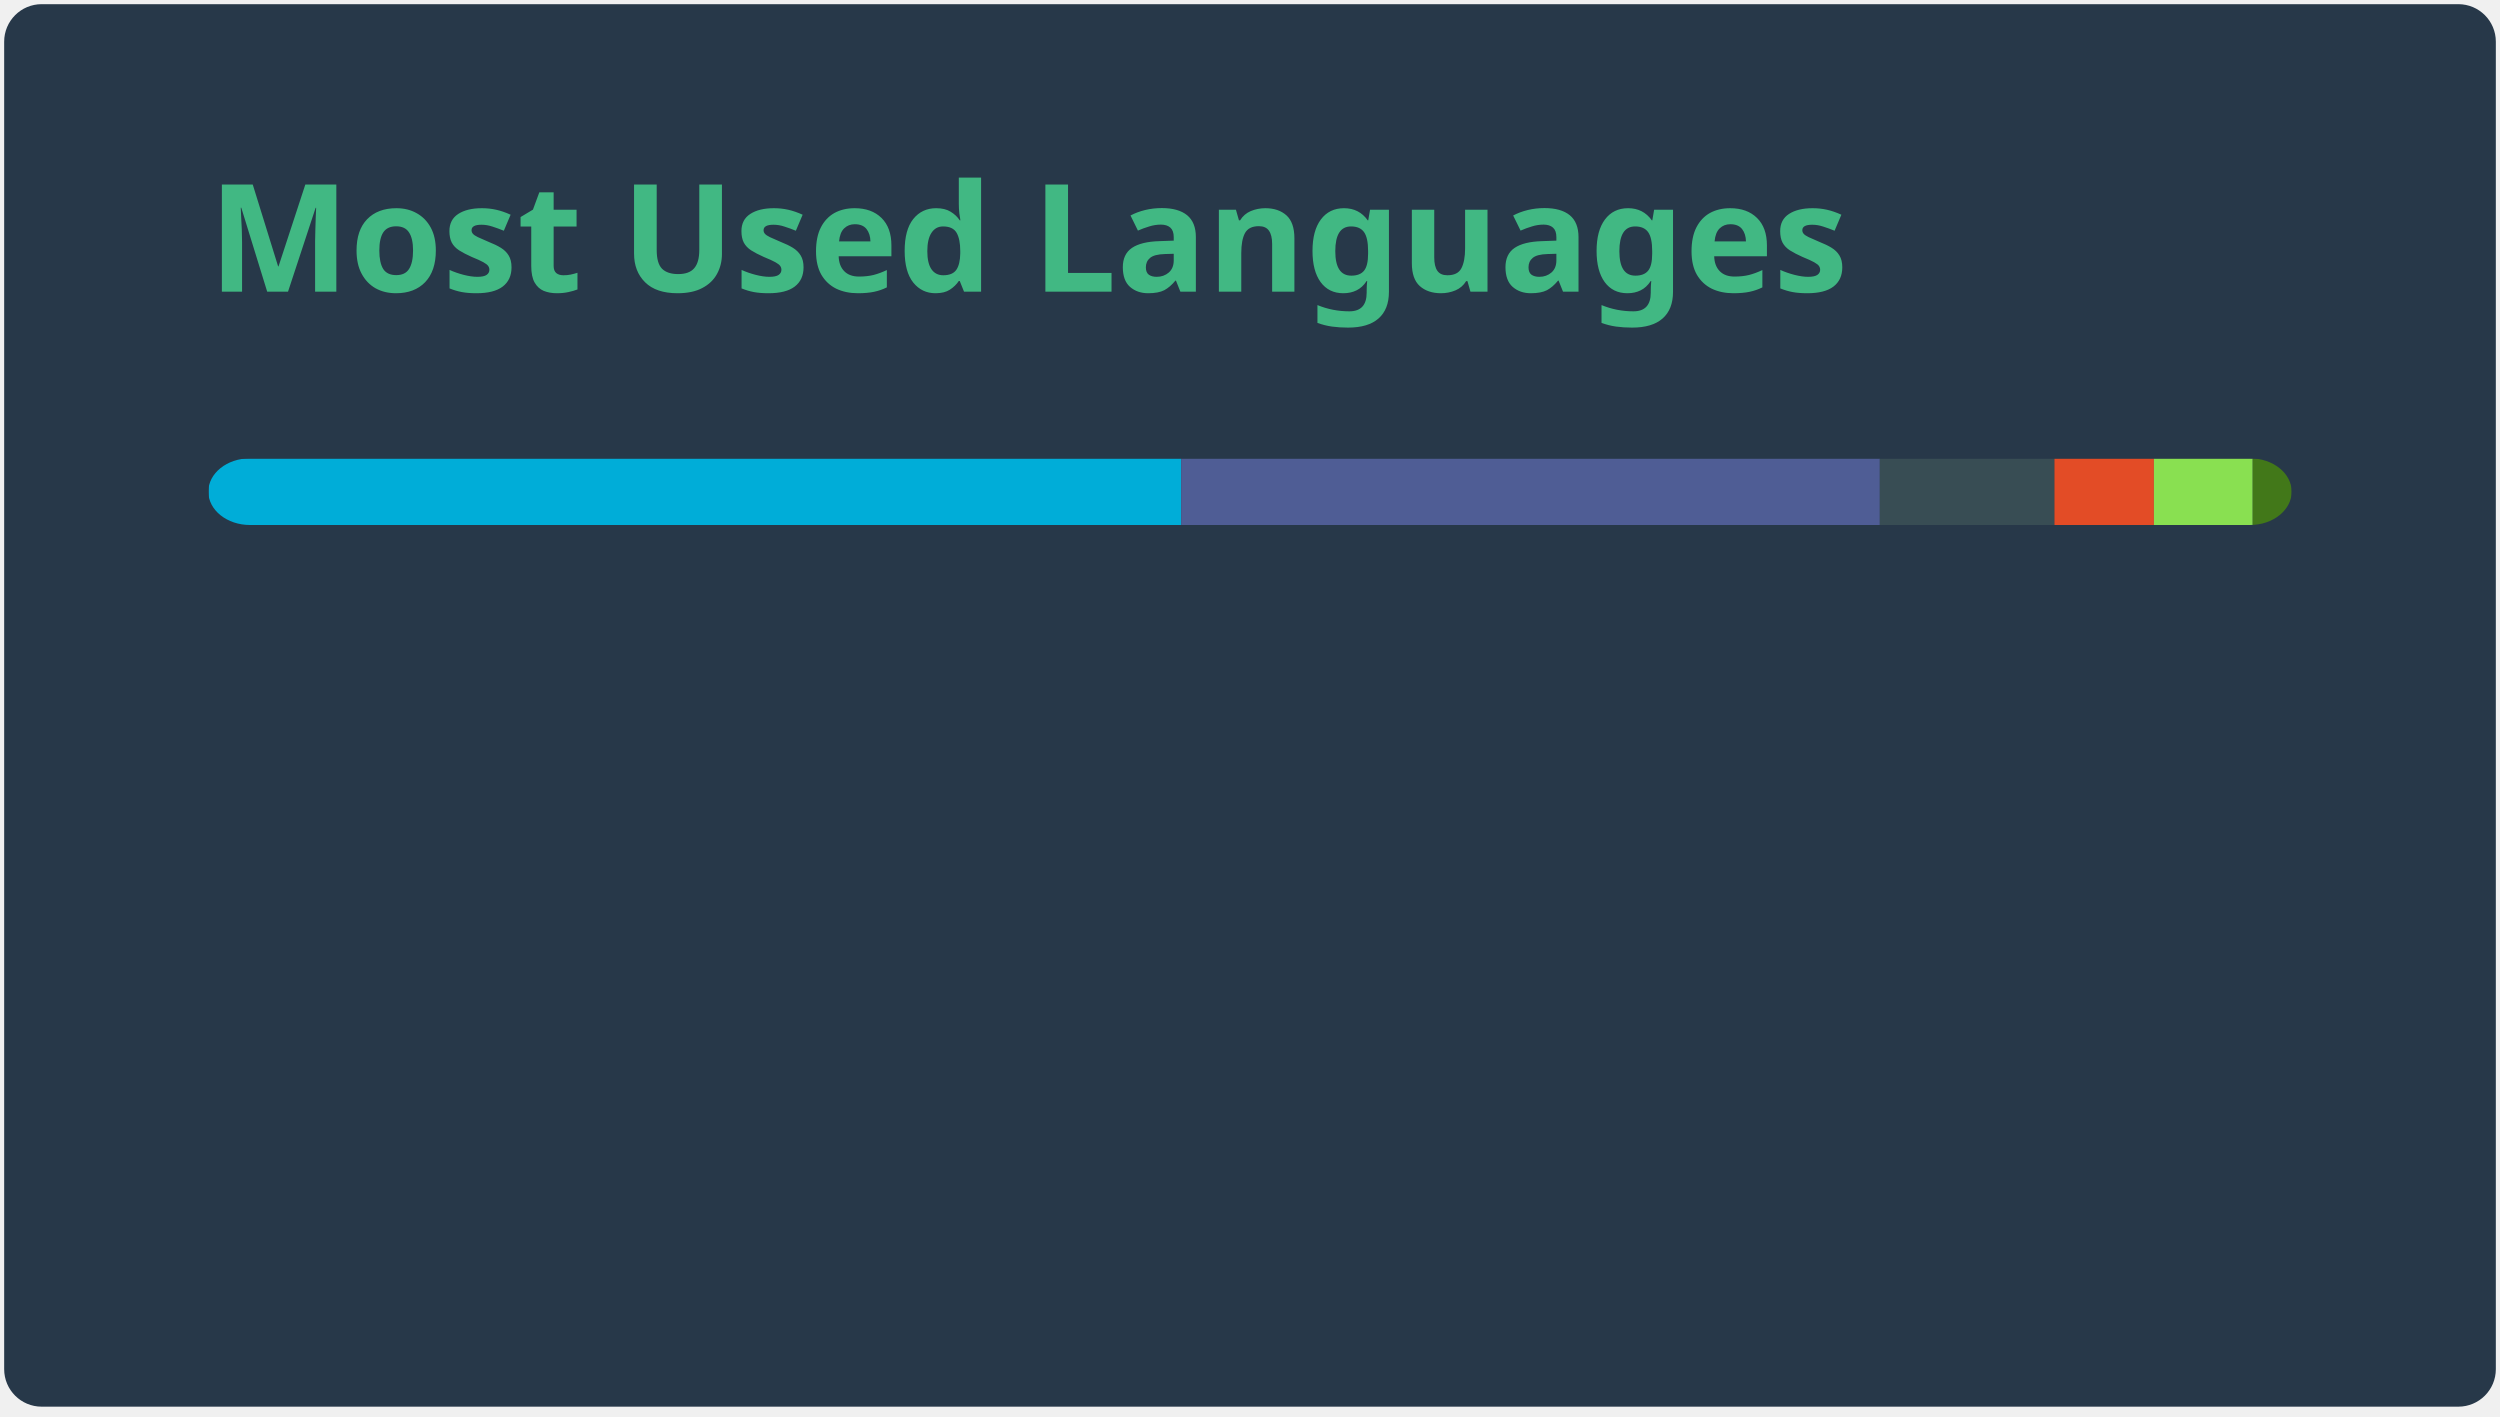
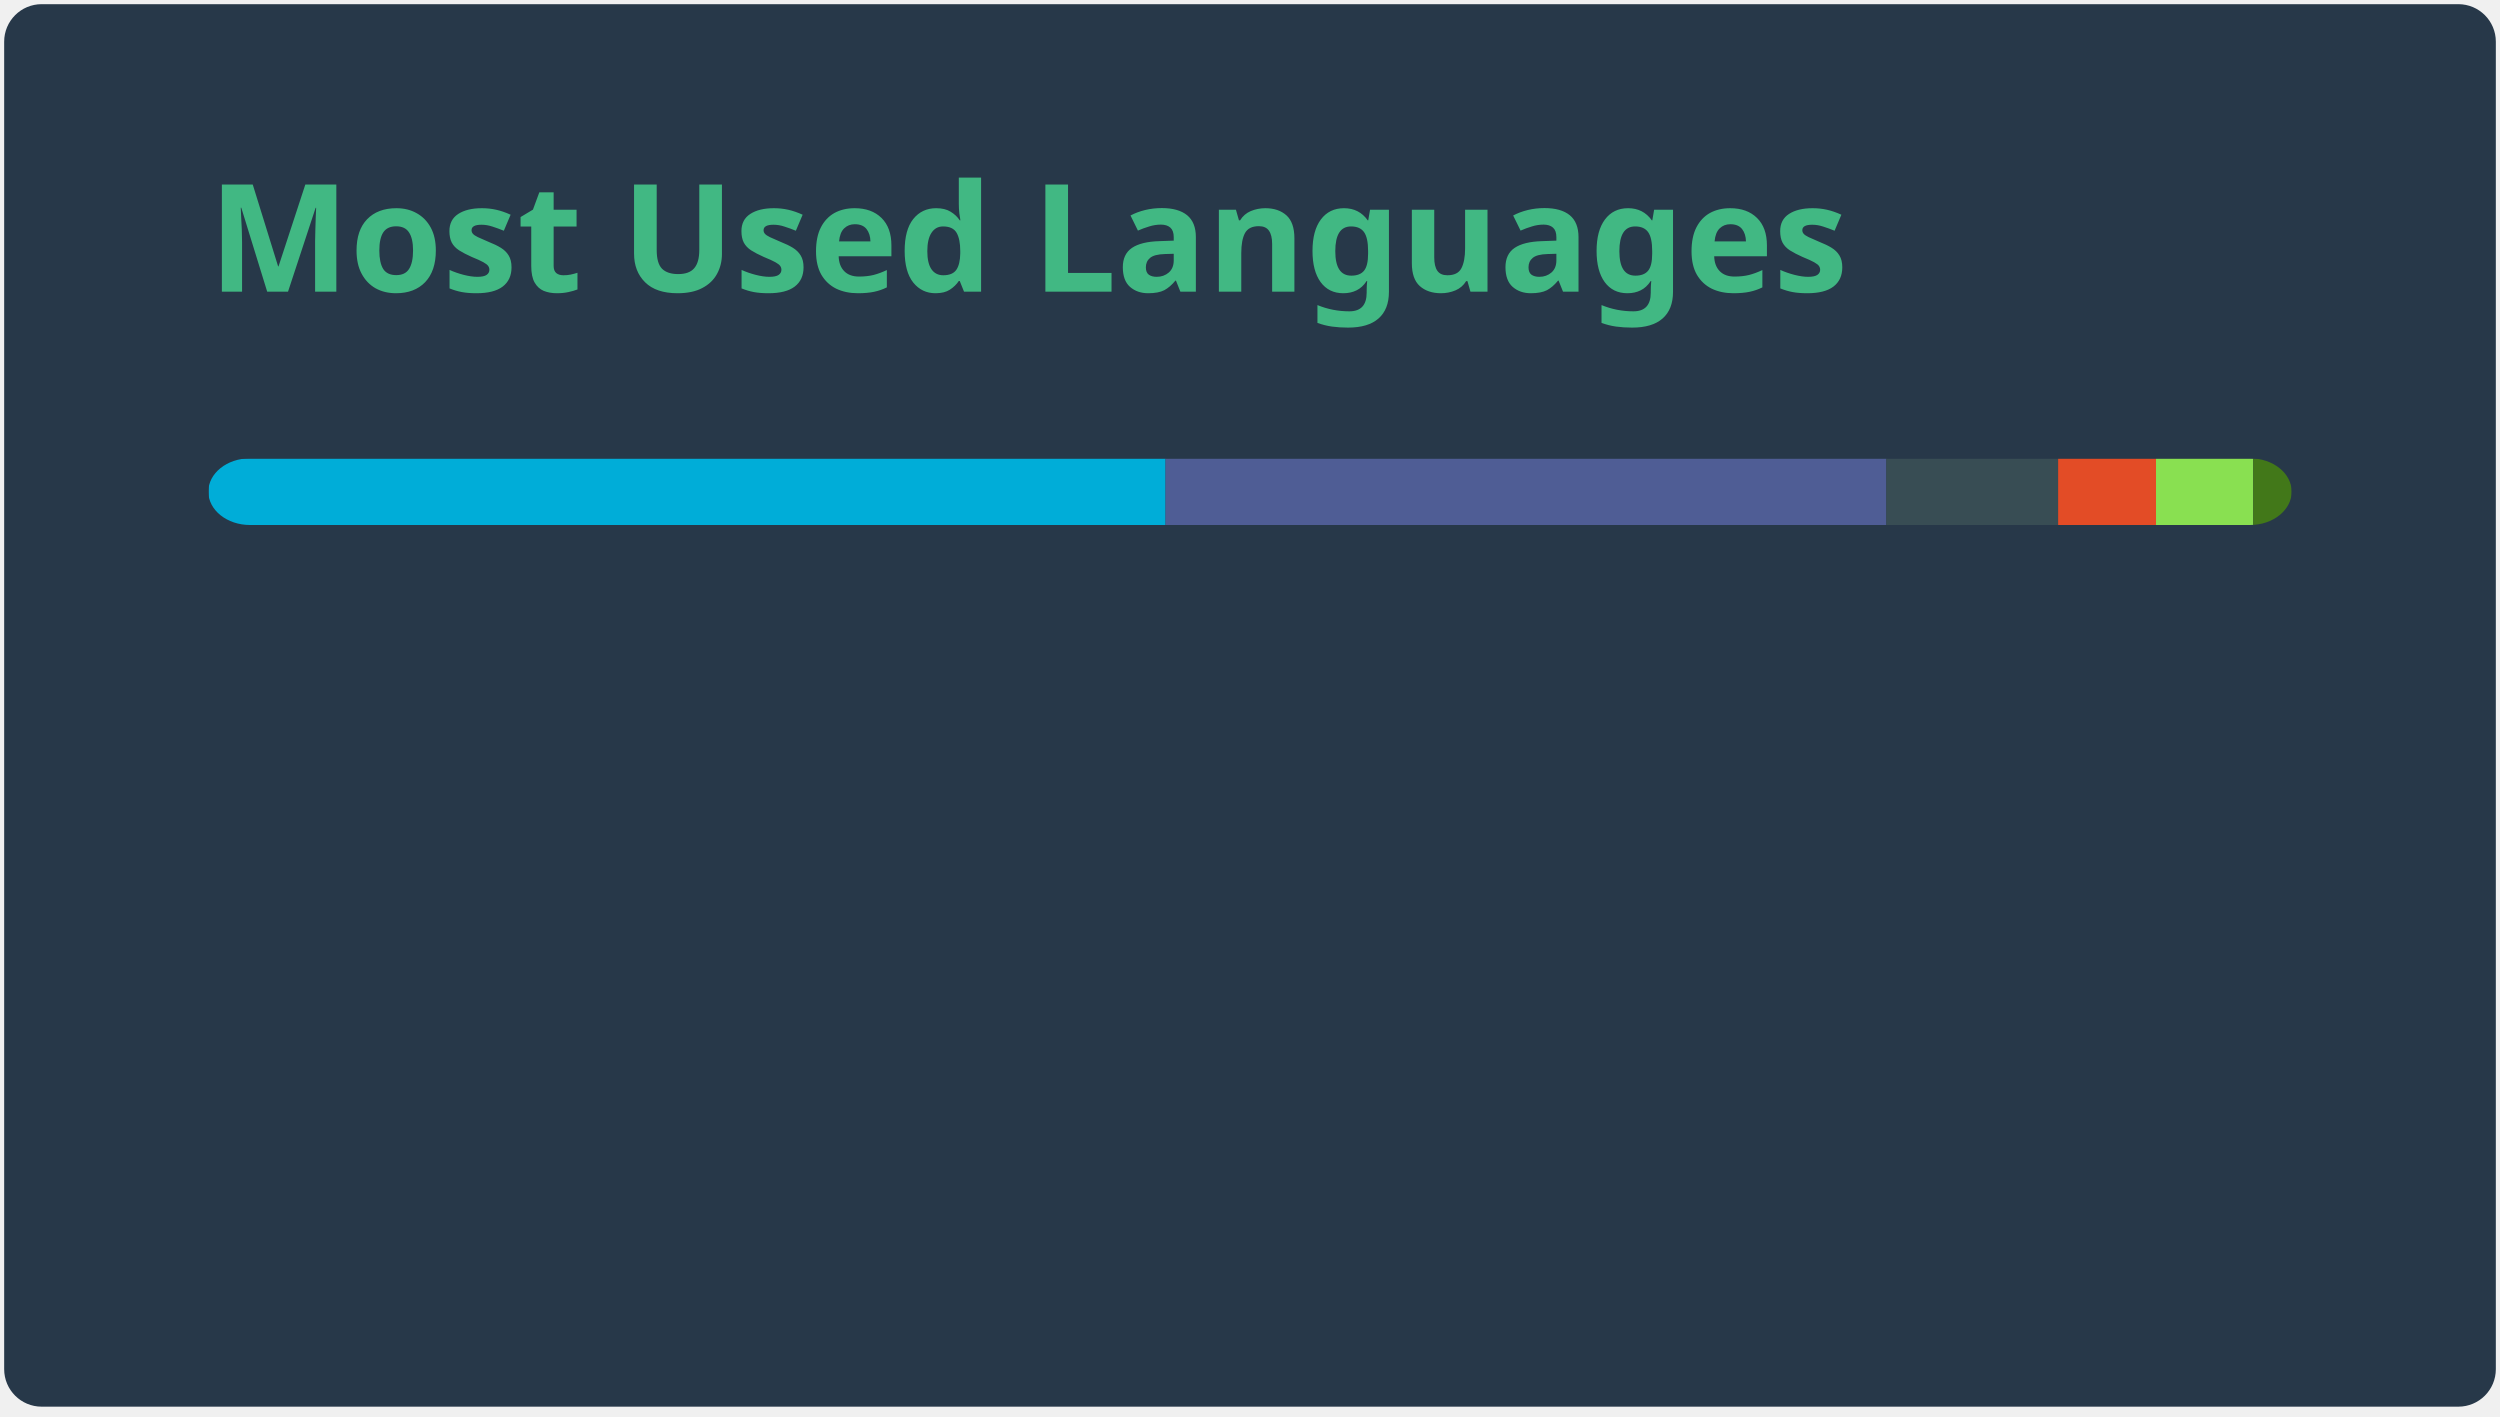
<svg xmlns="http://www.w3.org/2000/svg" width="300" height="170" viewBox="0 0 300 170" fill="none" role="img" aria-labelledby="descId">
  <style>
        .header {
            font: 600 18px 'Segoe UI', Ubuntu, Sans-Serif;
            fill: #41b883;
            animation: fadeInAnimation 0.8s ease-in-out forwards;
        }
        @supports(-moz-appearance: auto) {
             
            .header { font-size: 15.5px; }
        }

        @keyframes slideInAnimation {
            from {
                width: 0;
            }
            to {
                width: calc(100%-100px);
            }
        }
        @keyframes growWidthAnimation {
            from {
                width: 0;
            }
            to {
                width: 100%;
            }
        }
        .stat {
            font: 600 14px 'Segoe UI', Ubuntu, "Helvetica Neue", Sans-Serif; fill: #fffefe;
        }
        @supports(-moz-appearance: auto) {
             
            .stat { font-size:12px; }
        }
        .bold { font-weight: 700 }
        .lang-name {
            font: 400 11px "Segoe UI", Ubuntu, Sans-Serif;
            fill: #fffefe;
        }
        .stagger {
            opacity: 0;
            animation: fadeInAnimation 0.3s ease-in-out forwards;
        }
        #rect-mask rect{
            animation: slideInAnimation 1s ease-in-out forwards;
        }
        .lang-progress{
            animation: growWidthAnimation 0.6s ease-in-out forwards;
        }



         
        @keyframes scaleInAnimation {
            from {
                transform: translate(-5px, 5px) scale(0);
            }
            to {
                transform: translate(-5px, 5px) scale(1);
            }
        }
        @keyframes fadeInAnimation {
            from {
                opacity: 0;
            }
            to {
                opacity: 1;
            }
        }
    </style>
  <rect x="0.5" y="0.5" rx="4.5" height="99%" stroke="#e4e2e2" width="299" fill="#273849" stroke-opacity="0" />
  <g transform="translate(25, 35)">
    <g transform="translate(0, 0)">
      <text x="0" y="0" class="header">Most Used Languages</text>
    </g>
  </g>
  <g transform="translate(0, 55)">
    <svg x="25">
      <mask id="rect-mask">
        <rect x="0" y="0" width="250" height="8" fill="white" rx="5" />
      </mask>
-       <rect mask="url(#rect-mask)" x="0" y="0" width="116.744" height="8" fill="#00ADD8" />
-       <rect mask="url(#rect-mask)" x="116.744" y="0" width="83.836" height="8" fill="#4F5D95" />
-       <rect mask="url(#rect-mask)" x="200.58" y="0" width="20.954" height="8" fill="#384d54" />
-       <rect mask="url(#rect-mask)" x="221.534" y="0" width="11.936" height="8" fill="#e34c26" />
-       <rect mask="url(#rect-mask)" x="233.47" y="0" width="11.857" height="8" fill="#89e051" />
-       <rect mask="url(#rect-mask)" x="245.327" y="0" width="4.673" height="8" fill="#427819" />
+       <rect mask="url(#rect-mask)" x="0" y="0" width="114.868" height="8" fill="#00ADD8" />
+       <rect mask="url(#rect-mask)" x="114.868" y="0" width="86.492" height="8" fill="#4F5D95" />
+       <rect mask="url(#rect-mask)" x="201.359" y="0" width="20.617" height="8" fill="#384d54" />
+       <rect mask="url(#rect-mask)" x="221.976" y="0" width="11.744" height="8" fill="#e34c26" />
+       <rect mask="url(#rect-mask)" x="233.721" y="0" width="11.667" height="8" fill="#89e051" />
+       <rect mask="url(#rect-mask)" x="245.387" y="0" width="4.613" height="8" fill="#427819" />
      <g transform="translate(0, 25)">
        <g transform="translate(0, 0)">
          <g transform="translate(0, 0)">
            <g class="stagger" style="animation-delay: 450ms">
              <circle cx="5" cy="6" r="5" fill="#00ADD8" />
              <text x="15" y="10" class="lang-name">
-                                     Go 46.70%
+                                     Go 45.95%
                                </text>
            </g>
          </g>
          <g transform="translate(0, 25)">
            <g class="stagger" style="animation-delay: 600ms">
              <circle cx="5" cy="6" r="5" fill="#4F5D95" />
              <text x="15" y="10" class="lang-name">
-                                     PHP 33.53%
+                                     PHP 34.60%
                                </text>
            </g>
          </g>
          <g transform="translate(0, 50)">
            <g class="stagger" style="animation-delay: 750ms">
              <circle cx="5" cy="6" r="5" fill="#384d54" />
              <text x="15" y="10" class="lang-name">
-                                     Dockerfile 8.38%
+                                     Dockerfile 8.25%
                                </text>
            </g>
          </g>
        </g>
        <g transform="translate(150, 0)">
          <g transform="translate(0, 0)">
            <g class="stagger" style="animation-delay: 450ms">
              <circle cx="5" cy="6" r="5" fill="#e34c26" />
              <text x="15" y="10" class="lang-name">
-                                     HTML 4.77%
+                                     HTML 4.70%
                                </text>
            </g>
          </g>
          <g transform="translate(0, 25)">
            <g class="stagger" style="animation-delay: 600ms">
              <circle cx="5" cy="6" r="5" fill="#89e051" />
              <text x="15" y="10" class="lang-name">
-                                     Shell 4.74%
+                                     Shell 4.67%
                                </text>
            </g>
          </g>
          <g transform="translate(0, 50)">
            <g class="stagger" style="animation-delay: 750ms">
              <circle cx="5" cy="6" r="5" fill="#427819" />
              <text x="15" y="10" class="lang-name">
-                                     Makefile 1.87%
+                                     Makefile 1.85%
                                </text>
            </g>
          </g>
        </g>
      </g>
    </svg>
  </g>
</svg>
